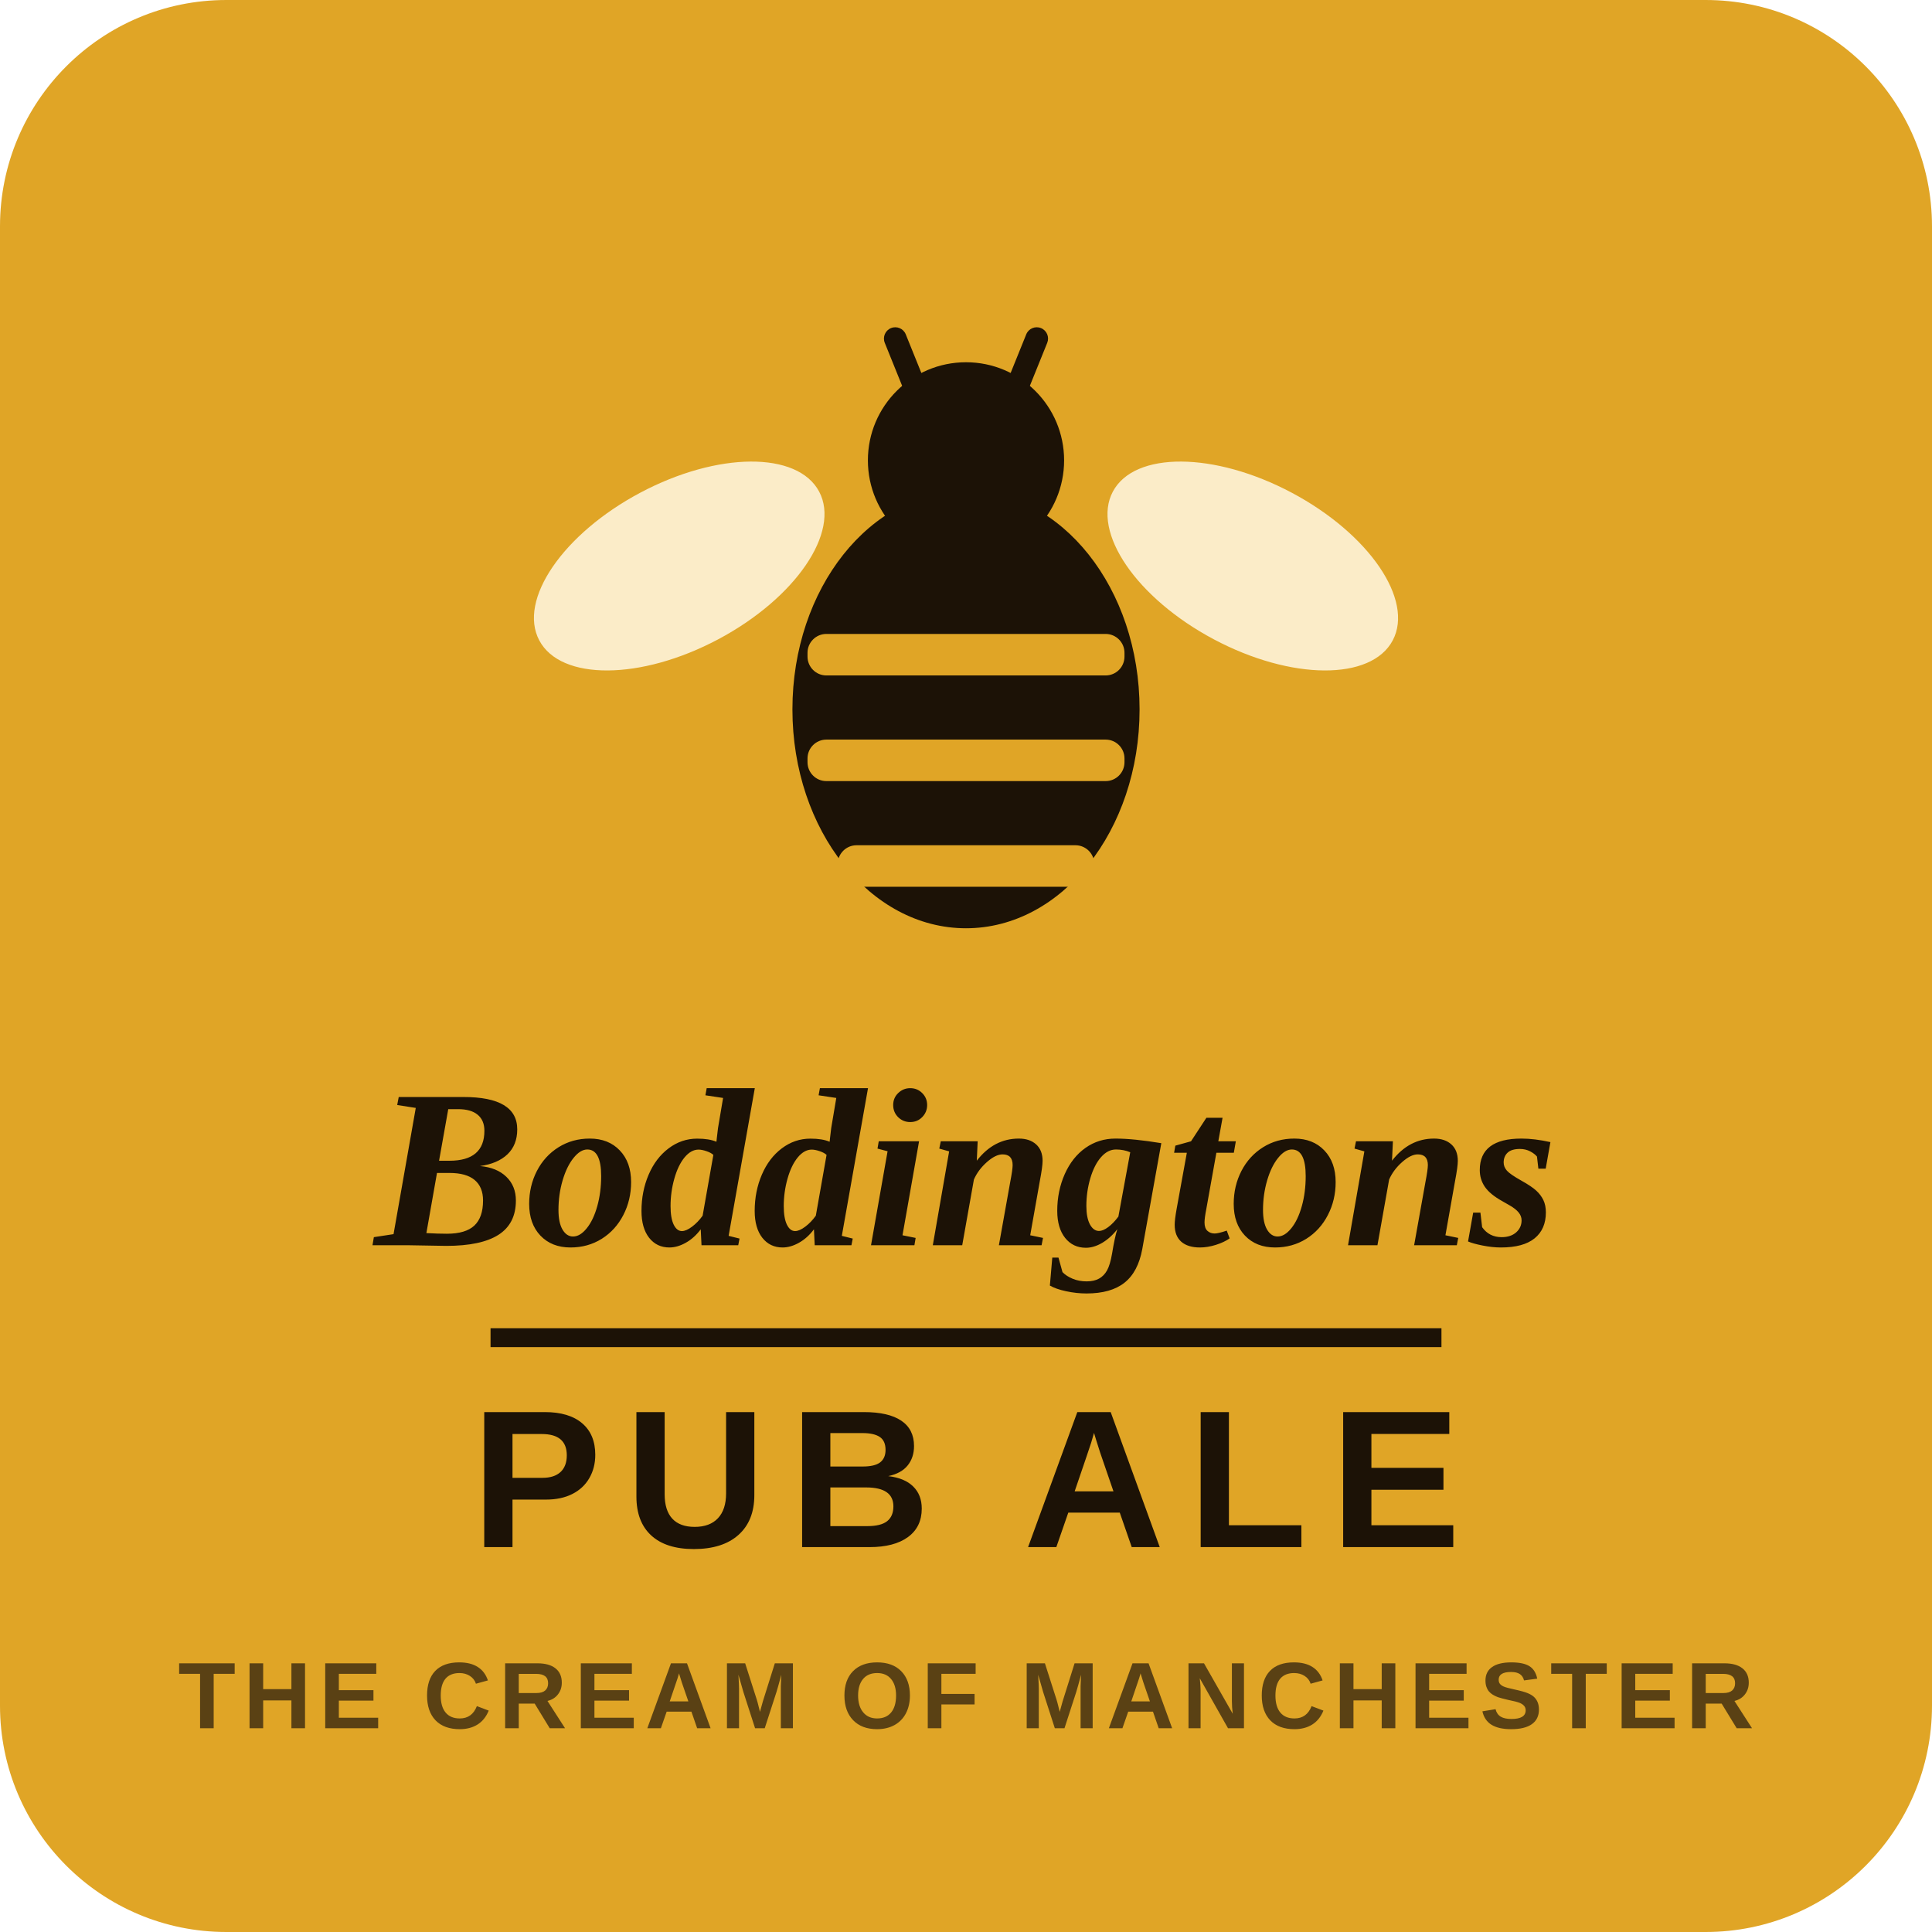
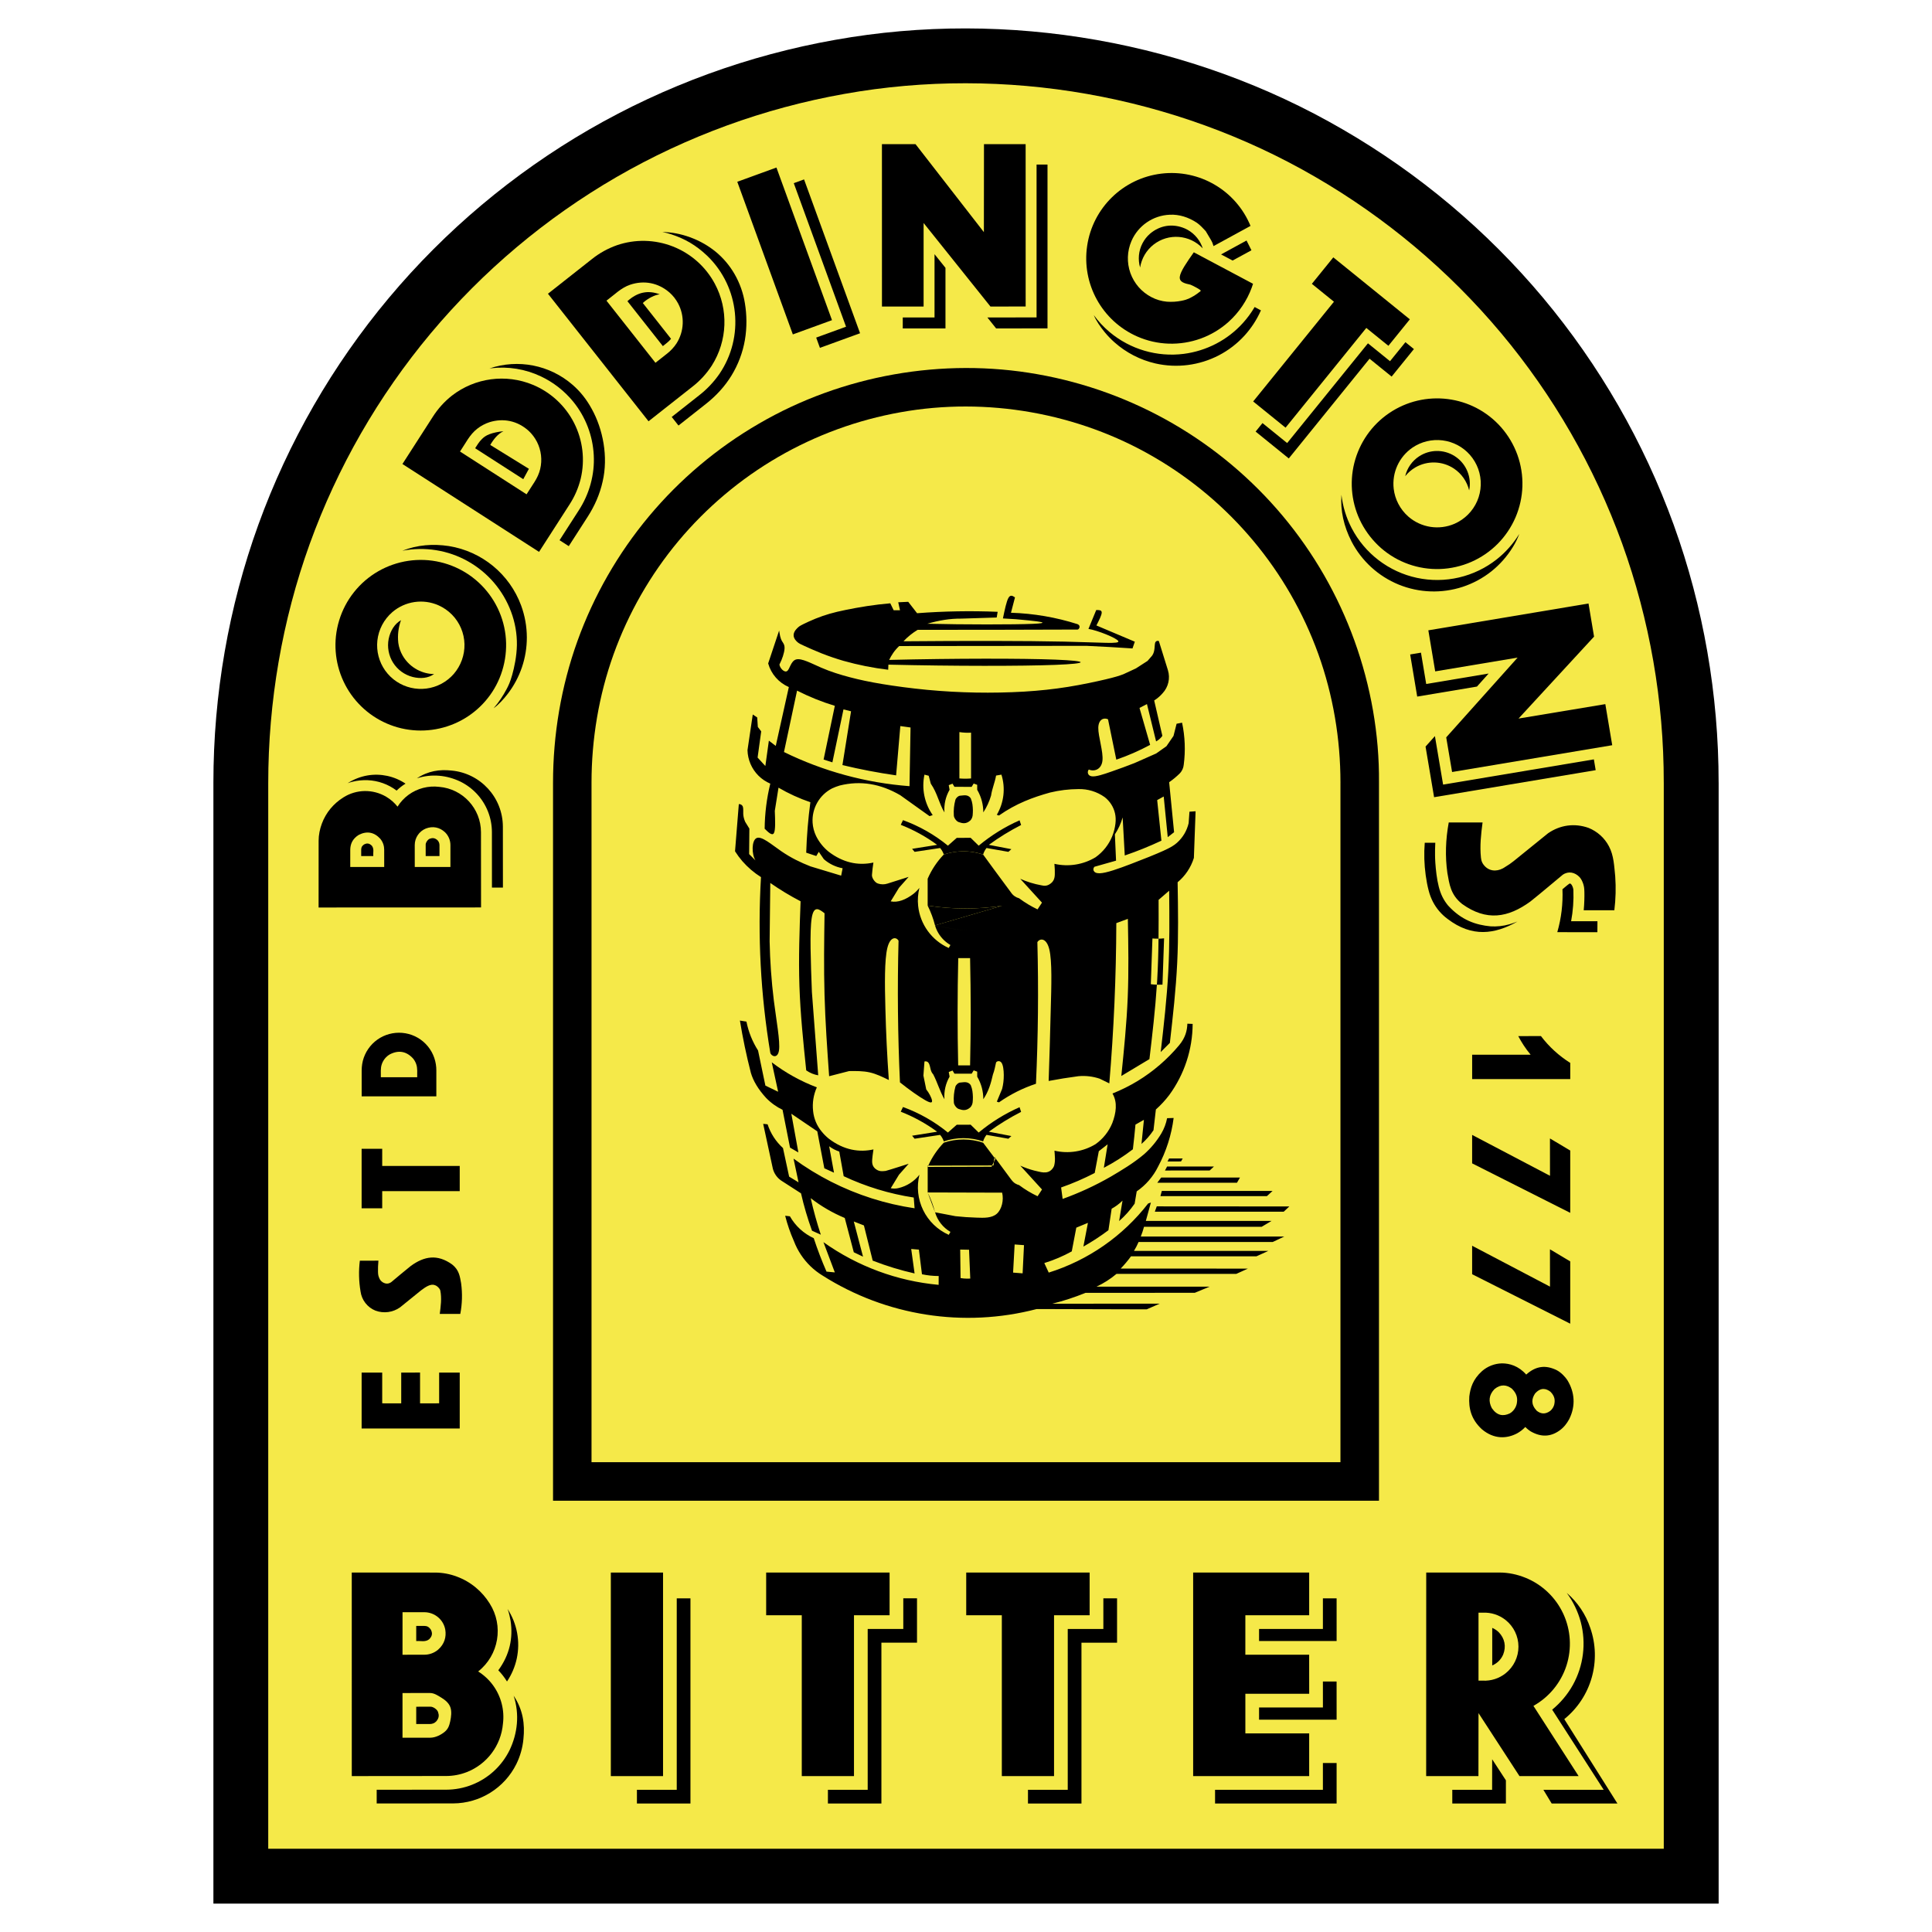
- <svg xmlns="http://www.w3.org/2000/svg" viewBox="0 0 512 512" role="img" aria-label="Boddingtons Pub Ale, the Cream of Manchester">
-   <rect width="512" height="512" rx="60" fill="#e0a526" />
-   <g fill="#1c1206">
-     <ellipse cx="256" cy="188" rx="46" ry="58" />
-     <circle cx="256" cy="122" r="26" />
-     <rect x="238" y="86" width="6" height="26" rx="3" transform="rotate(-22 241 99)" />
-     <rect x="268" y="86" width="6" height="26" rx="3" transform="rotate(22 271 99)" />
-   </g>
-   <g fill="#e0a526">
-     <rect x="214" y="168" width="84" height="11" rx="5" />
-     <rect x="214" y="196" width="84" height="11" rx="5" />
-     <rect x="222" y="224" width="68" height="11" rx="5" />
-   </g>
-   <g fill="#fdf2d6" opacity="0.92">
-     <ellipse cx="180" cy="150" rx="42" ry="22" transform="rotate(-28 180 150)" />
-     <ellipse cx="332" cy="150" rx="42" ry="22" transform="rotate(28 332 150)" />
-   </g>
-   <g text-anchor="middle" font-family="Georgia, 'Times New Roman', serif" font-weight="700">
-     <text x="256" y="330" font-size="60" fill="#1c1206" font-style="italic">Boddingtons</text>
-   </g>
-   <rect x="130" y="352" width="252" height="5" fill="#1c1206" />
-   <g text-anchor="middle" font-family="Arial, Helvetica, sans-serif" font-weight="700">
-     <text x="256" y="410" font-size="52" fill="#1c1206" letter-spacing="6">PUB ALE</text>
-     <text x="256" y="458" font-size="25" fill="#5a4114" letter-spacing="2">THE CREAM OF MANCHESTER</text>
+ <svg xmlns="http://www.w3.org/2000/svg" width="2500" height="2500" viewBox="0 0 192.756 192.756">
+   <g fill-rule="evenodd" clip-rule="evenodd">
+     <path d="M171.467 78.068c0-8.746-1.512-17.497-4.486-25.721a75.2 75.2 0 0 0-13.023-22.629 75.3 75.3 0 0 0-19.988-16.801C118.831 4.119 100.56.894 83.323 3.976a75.3 75.3 0 0 0-24.534 8.941 75.3 75.3 0 0 0-19.988 16.801 75.2 75.2 0 0 0-13.024 22.629c-2.975 8.224-4.486 16.976-4.486 25.721v111.854h150.178V78.068z" />
+     <path fill="#f5e949" d="M165.994 78.072a70.2 70.2 0 0 0-4.156-23.857 69.7 69.7 0 0 0-12.08-20.988 69.9 69.9 0 0 0-18.541-15.581C117.176 9.49 100.227 6.503 84.24 9.37a69.8 69.8 0 0 0-22.75 8.306 69.8 69.8 0 0 0-18.528 15.596A69.7 69.7 0 0 0 30.9 54.27c-2.752 7.631-4.138 15.749-4.138 23.86v106.319h139.233V78.072z" />
+     <path d="M124.25 168.988v3.951h6.367v4.261h-11.576v-20.307h11.576v4.261h-6.367l-.002 3.936h6.367l.004 3.898z" />
+     <path d="M131.986 162.521v-3.054h1.368l.001 4.255h-7.738v-1.201zm0 9.05h-6.369v-1.215h6.371l-.002-2.589h1.366l.003 3.804h-1.371zm1.368 8.366h-12.127v-1.369h10.759v-2.67h1.368zm18.244-2.735-4.086-6.285-.008 6.286h-5.215l.006-20.311h7.309c.885 0 1.77.188 2.592.521a7.1 7.1 0 0 1 3.766 3.579 7.12 7.12 0 0 1 .324 5.186 7.12 7.12 0 0 1-3.295 4.017l4.508 7.007z" />
+     <path d="M150.244 177.625v2.314h-5.348l-.001-1.369h3.974l.004-3.049zm9.758.944-5.141-7.995a8.6 8.6 0 0 0 2.068-2.47 8.5 8.5 0 0 0 .783-6.278 8.6 8.6 0 0 0-1.398-2.902 7.9 7.9 0 0 1 2.349 3.497 8.22 8.22 0 0 1-2.594 9.096l5.301 8.419-6.559.001-.828-1.368zm-51.289-17.413h-3.551v16.047h-5.209v-16.047H96.4v-4.261h12.313z" />
+     <path d="M110.082 159.466h1.367v4.426h-3.551v16.046h-5.337v-1.368h3.968v-16.047h3.553zm-49.139-2.571h5.209v20.308h-5.209z" />
+     <path d="M67.519 159.467h1.368v20.47l-5.341-.001v-1.368h3.973zm22.603-.003h1.368v4.426h-3.552v16.047l-5.337-.001v-1.368h3.969v-16.047h3.552z" />
+     <path d="M88.754 161.153h-3.552V177.2h-5.209v-16.047H76.44v-4.26h12.314zm-53.659-4.26 8.348.003a6.2 6.2 0 0 1 2.137.402c.683.252 1.322.62 1.882 1.085a6.6 6.6 0 0 1 1.395 1.6 5.13 5.13 0 0 1-1.15 6.779c.574.361 1.08.829 1.48 1.375a5.37 5.37 0 0 1 .992 3.842 5.71 5.71 0 0 1-3.602 4.822 5.7 5.7 0 0 1-2.065.391l-9.414.009z" />
+     <path d="M50.583 167.763a6.4 6.4 0 0 0-.867-1.117c1.146-1.561 1.479-3.229 1.228-4.922a9 9 0 0 0-.118-.58 4 4 0 0 0-.188-.619 6.56 6.56 0 0 1 .919 4.951 6.6 6.6 0 0 1-.974 2.287m-13 10.801 6.944-.005a7.07 7.07 0 0 0 4.752-1.859 7.1 7.1 0 0 0 1.557-2.076c.8-1.673 1.018-3.581.41-5.444.941 1.408 1.132 2.844.977 4.313a7.2 7.2 0 0 1-.703 2.499 7.07 7.07 0 0 1-6.31 3.935l-7.628.006v-1.369z" />
+     <path fill="#f5e949" d="M42.325 165.092a2.13 2.13 0 0 0 1.371-.492c.653-.565.846-1.287.731-1.999a2.1 2.1 0 0 0-.731-1.258 2.13 2.13 0 0 0-1.371-.492h-2.164l-.002 4.244q1.083.005 2.166-.003" />
+     <path d="M41.527 163.729v-1.511h.799c.21.02.398.003.661.374.14.279.201.598-.172.96-.388.307-.857.136-1.288.177" />
+     <path fill="#f5e949" d="M44.37 172.781c.339-.281.456-.611.549-1.047s.163-.977.015-1.397c-.147-.421-.511-.721-.883-.95-.371-.229-.74-.476-1.144-.475l-2.749.002v4.457l2.749.002c.568 0 1.124-.311 1.463-.592" />
+     <path d="m41.527 170.281 1.39-.002c.275-.028.71.268.787.537.099.278.127.58-.187.934a.86.86 0 0 1-.604.255l-1.386-.001z" />
+     <path fill="#f5e949" d="M147.939 167.679a3.37 3.37 0 0 0 2.275-.733 3.397 3.397 0 0 0 0-5.317 3.4 3.4 0 0 0-2.275-.732h-.428v6.782z" />
+     <path d="M148.881 166.16v-3.745c.244.103.469.252.656.439.592.613.75 1.416.439 2.208a2.03 2.03 0 0 1-1.095 1.098m-11.301-16.434H55.176V78.104c0-4.805.807-9.615 2.432-14.138A41.2 41.2 0 0 1 64.74 51.52a41.3 41.3 0 0 1 10.969-9.247c8.313-4.845 18.353-6.624 27.823-4.933a41.3 41.3 0 0 1 13.479 4.912 41.3 41.3 0 0 1 10.979 9.235 41.2 41.2 0 0 1 7.145 12.439c1.631 4.521 2.486 9.33 2.447 14.135v71.665zM92.148 30.582h-4.155l-.002-16.2h3.351l6.82 8.778.01-8.778h4.156l.002 16.196-3.51.007-6.672-8.337zM73.559 18.137l3.906-1.422 5.543 15.227-3.906 1.422zM124.885 28.7a8.6 8.6 0 0 1-2.308 3.41 8.5 8.5 0 0 1-2.775 1.666 8.6 8.6 0 0 1-3.197.51 8.5 8.5 0 0 1-3.156-.72 8.515 8.515 0 1 1 11.315-11.027l-3.691 2.015-.073-.219c-.023-.074-.045-.148-.162-.36s-.328-.562-.541-.912c-.279-.304-.561-.608-.891-.842-.838-.552-1.773-.844-2.695-.798a4.36 4.36 0 0 0-3.826 2.626 4.37 4.37 0 0 0-.107 3.187c.184.513.463.991.818 1.401.357.41.793.753 1.275 1.004a4.1 4.1 0 0 0 1.549.459 5.5 5.5 0 0 0 1.453-.089c.676-.135.889-.294 1.293-.52.211-.126.439-.309.596-.433.039-.026.086-.054-.082-.172s-.553-.327-.912-.484c-.559-.122-1.117-.244-1.061-.782.057-.539.729-1.493 1.4-2.448l5.908 3.141a8 8 0 0 1-.13.387" />
+     <path d="M103.418 16.419h1.092v16.342l-5.123.01-.875-1.097 4.906-.005zm-24.223 1.855 1.026-.374 5.588 15.349-4.005 1.457-.373-1.025 2.979-1.084zm49.065 24.395-3.231-2.615 8.059-9.951-2.203-1.784 2.14-2.642 7.635 6.182-2.139 2.642-2.203-1.783zm-5.281-16.675-1.153-.611 2.541-1.386.49.973zm-3.071-1.459q.05.122.09.245a3.647 3.647 0 0 0-4.912-.372c-.355.28-.656.625-.885 1.015a3.7 3.7 0 0 0-.453 1.266c-.115-.397-.154-.815-.115-1.226.041-.411.158-.814.35-1.182.188-.367.447-.698.76-.969.986-.831 2.238-1.048 3.482-.515a3.26 3.26 0 0 1 1.683 1.738m-9.203 8.595a9.64 9.64 0 0 0 7.399 2.175 9.7 9.7 0 0 0 3.217-1.007 9.5 9.5 0 0 0 2.67-2.056 9.6 9.6 0 0 0 1.186-1.611l.625.333-.031.07a9.3 9.3 0 0 1-1.598 2.439c-.365.402-.768.771-1.197 1.103s-.891.625-1.373.875a9.28 9.28 0 0 1-6.332.809 9.3 9.3 0 0 1-4.089-2.115 9 9 0 0 1-.967-1.004c-.43-.526-.842-1.119-1.088-1.702q.343.469.738.894.394.424.84.797" />
+     <path d="m140.219 34.14.847.687-2.222 2.745-2.203-1.783-8.059 9.95-3.309-2.68.686-.848 2.461 1.993 8.06-9.951 2.202 1.784zm-50.15-1.374v-1.092h3.169V25.36l1.092 1.363v6.043zm-41.243 3.997a8.49 8.49 0 0 1 8.302 1.631c.744.645 1.375 1.419 1.915 2.412 1.107 1.993 1.665 4.766 1.079 7.248-.274 1.243-.796 2.425-1.485 3.495l-1.891 2.94-.919-.591 1.897-2.949c1.091-1.667 1.617-3.628 1.516-5.525a9.2 9.2 0 0 0-2.05-5.351 9.3 9.3 0 0 0-3.225-2.521 9.1 9.1 0 0 0-4.962-.812c-.154.019-.126.017-.177.023" />
+     <path d="m40.151 46.295 3.026-4.705a8.5 8.5 0 0 1 1.9-2.109 8.11 8.11 0 0 1 8.097-1.085 8.1 8.1 0 0 1 4.101 3.8 8.13 8.13 0 0 1 .665 5.551 8.4 8.4 0 0 1-1.13 2.604l-3.029 4.71zM54.67 29.306l4.394-3.463a8.5 8.5 0 0 1 2.484-1.376 8.1 8.1 0 0 1 2.806-.435 8.13 8.13 0 0 1 5.204 2.045 8.1 8.1 0 0 1 1.759 2.229 8.1 8.1 0 0 1-.298 8.163 8.5 8.5 0 0 1-1.916 2.095l-4.398 3.467z" />
+     <path d="M71.398 25.11a8.2 8.2 0 0 1 1.898 2.249 8.5 8.5 0 0 1 1.024 2.906c.187 1.114.214 2.405-.001 3.656s-.675 2.462-1.339 3.548-1.542 2.034-2.542 2.822l-2.745 2.165-.676-.857 2.754-2.171a9.7 9.7 0 0 0 1.994-2.107 9.196 9.196 0 0 0-1.187-11.782c-1.155-1.102-2.275-1.72-3.588-2.156a9 9 0 0 0-.904-.241 8.6 8.6 0 0 1 2.75.527 8.8 8.8 0 0 1 2.562 1.441" />
+     <path fill="#f5e949" d="M53.893 46.804a3.96 3.96 0 0 0-.317-2.715 4 4 0 0 0-.836-1.108c-1.119-1.008-2.521-1.287-3.9-.86-.443.144-.86.366-1.225.653-.768.59-1.181 1.492-1.719 2.275l6.639 4.269.799-1.242c.251-.392.449-.82.559-1.272" />
+     <path d="M47.404 44.721c.176-.266.385-.64.684-.922.181-.18.384-.341.744-.479s.878-.251 1.397-.296c-.561.269-.973.782-1.316 1.369l3.855 2.381c-.189.345-.382.689-.562 1.035z" />
+     <path fill="#f5e949" d="M67.498 34.26a3.96 3.96 0 0 0 .154-3.99 3.9 3.9 0 0 0-.86-1.089c-1.127-.973-2.532-1.238-3.918-.775-.917.308-1.602 1.026-2.366 1.591l4.887 6.198 1.161-.915a4.3 4.3 0 0 0 .942-1.02" />
+     <path d="M66.949 33.803c-.217.274-.537.507-.815.729l-3.536-4.483c1.015-.915 2.062-1.121 3.223-.685-.462.05-1.153.375-1.69.866z" />
+     <path fill="#f5e949" d="M133.738 78.076c0-4.359-.734-8.722-2.209-12.824a37.4 37.4 0 0 0-16.43-19.669c-7.543-4.389-16.65-5.997-25.241-4.455a37.5 37.5 0 0 0-12.223 4.467 37.5 37.5 0 0 0-9.95 8.389 37.4 37.4 0 0 0-6.467 11.291c-1.473 4.103-2.202 8.466-2.202 12.825v67.784h74.721V78.076z" />
+     <path d="M146.877 105.229h5.834c-.506-.61-.906-1.23-1.234-1.856l2.262-.004a11 11 0 0 0 2.925 2.677v1.613l-9.787.001zm4.488 37.776c-1.031.545-2.303.609-3.508-.399-1.104-1.01-1.338-2.133-1.264-3.276.104-.858.354-1.711 1.277-2.542a3.13 3.13 0 0 1 1.979-.764c.754 0 1.648.242 2.422 1.118.971-.882 1.969-.969 3.045-.438.406.209.838.638 1.094 1.049.67 1.125.83 2.482.148 3.839-.229.423-.531.825-.967 1.132-.896.64-1.836.673-2.857.095a2.7 2.7 0 0 1-.551-.449c-.265.278-.54.479-.818.635m3.278-25.696-.004-3.726 2.023 1.206v6.217l-9.787-4.937v-2.84zm0 11.059-.004-3.725 2.023 1.207v6.215l-9.787-4.936v-2.84zm4.728-35.363-4-.002c.406-1.408.574-2.846.516-4.283.227-.183.461-.401.68-.55.184-.134.408.382.41.639a14 14 0 0 1-.227 3.102l2.627-.001zm-8.785-.786q.407-.121.812-.279c-2.268 1.285-4.539 1.595-6.965-.253a4.96 4.96 0 0 1-1.467-1.709 5.3 5.3 0 0 1-.43-1.135c-.24-.913-.398-2.077-.43-3.136a15 15 0 0 1 .041-1.625h1.053c-.016.3-.021.425-.025.683-.002.158-.002.368 0 .578.002.211.008.421.029.738.021.318.059.744.115 1.167s.131.844.227 1.218.211.7.363 1.009.342.6.561.865c1.35 1.482 2.791 1.94 4.236 2.081a5.6 5.6 0 0 0 1.88-.202m8.435-16.456.18 1.076-16.121 2.698-.853-5.051.935-1.045.817 4.839zm-24.183-21.747c-.768-1.509-1.117-3.071-1.002-4.647a9.5 9.5 0 0 0 1.012 3.309 9.612 9.612 0 0 0 14.499 3.113 9.7 9.7 0 0 0 2.232-2.524 7 7 0 0 1-.645 1.317 9.4 9.4 0 0 1-2.148 2.428 9.3 9.3 0 0 1-2.855 1.537 9.27 9.27 0 0 1-6.381-.224 9.25 9.25 0 0 1-4.712-4.309m5.855 11.28 1.077-.18.523 3.125 6.228-1.042-1.166 1.301-5.96.998z" />
+     <path fill="#f5e949" d="M155.059 140.164c.094-.408.102-.835-.365-1.306-.434-.334-.971-.469-1.543.176-.334.509-.428 1.069.158 1.708.393.318.844.4 1.355.027.207-.174.332-.39.395-.605m-3.739-.081c.084-.445.111-.943-.463-1.519-.516-.414-1.121-.491-1.746.021-.566.582-.625 1.225-.273 1.902.51.748 1.125.846 1.793.529q.192-.108.338-.273c.181-.199.295-.43.351-.66" />
+     <path d="m40.03 136.943 1.879-.002v3.07l1.904-.001v-3.068h2.054v5.578H36.08v-5.578h2.053v3.068l1.897.002zm5.893-5.852h-2.047c.095-.778.212-1.548.052-2.342-.06-.211-.316-.464-.529-.523-.436-.183-.944.181-1.402.524l-2.086 1.688a2.66 2.66 0 0 1-2.45.325 2.41 2.41 0 0 1-1.49-1.917 10.6 10.6 0 0 1-.07-3.068l1.854-.001a9 9 0 0 0-.038.585c-.006.196-.006.392-.004.524.007.331.047.454.15.682.064.13.143.257.348.382.271.149.533.166.817-.027.652-.539 1.312-1.107 1.958-1.619 1.349-.981 2.654-1.201 4.124-.148.717.567.774 1.227.895 1.875a9.5 9.5 0 0 1-.082 3.06m-9.839-21.706v-2.572c0-.437.065-.875.21-1.287a3.74 3.74 0 0 1 1.635-1.983 3.75 3.75 0 0 1 2.531-.451 3.7 3.7 0 0 1 2.22 1.294c.584.703.86 1.583.854 2.424v2.574zm2.049 5.232v1.711h7.734v2.51h-7.734v1.712h-2.054v-5.933zm2.328-36.432a5.25 5.25 0 0 0-3.809-.817 5.3 5.3 0 0 0-1.967.773c.227-.086.298-.103.494-.15a5.4 5.4 0 0 1 1.5-.152 5.15 5.15 0 0 1 2.892 1.038c.291-.285.589-.508.89-.692m8.621 10.371-.004-5.54a5.62 5.62 0 0 0-1.483-3.791 5.7 5.7 0 0 0-1.657-1.242c-1.335-.639-2.858-.812-4.345-.327 1.124-.751 2.27-.903 3.443-.779a5.64 5.64 0 0 1 5.136 5.595l.005 6.085z" />
+     <path d="m31.786 90.542.003-6.661c0-.58.12-1.159.321-1.704s.495-1.055.865-1.502a5.4 5.4 0 0 1 1.277-1.113 4.09 4.09 0 0 1 4.294-.061 4.1 4.1 0 0 1 1.117.978 4.3 4.3 0 0 1 1.097-1.181 4.3 4.3 0 0 1 3.066-.792 4.546 4.546 0 0 1 4.161 4.52l.007 7.51zm1.731-27.08a8.6 8.6 0 0 1 .928-3.046 8.6 8.6 0 0 1 1.981-2.492 8.54 8.54 0 0 1 5.909-2.055 8.53 8.53 0 0 1 5.719 2.536c.748.761 1.352 1.665 1.769 2.647s.647 2.045.671 3.111a8.7 8.7 0 0 1-.512 3.122 8.4 8.4 0 0 1-1.561 2.663 8.5 8.5 0 0 1-2.394 1.919 8.55 8.55 0 0 1-5.982.799 8.52 8.52 0 0 1-5.008-3.366 8.54 8.54 0 0 1-1.52-5.838" />
+     <path d="M43.504 54.892a9.7 9.7 0 0 0-3.37.059v.001c1.514-.604 3.097-.706 4.649-.471a9.25 9.25 0 0 1 7.207 5.921 9.3 9.3 0 0 1 .573 3.19 9.23 9.23 0 0 1-1.902 5.628c-.417.542-.921 1.09-1.413 1.443.532-.611.951-1.26 1.3-1.917.183-.343.352-.693.557-1.425s.447-1.844.466-2.965a9.1 9.1 0 0 0-.576-3.309A9.62 9.62 0 0 0 46.686 56a9.6 9.6 0 0 0-3.182-1.108" />
+     <path fill="#f5e949" d="M38.428 66.898a4.37 4.37 0 0 0 5.627 1.314 4.4 4.4 0 0 0 1.225-.982 4.4 4.4 0 0 0 1.061-2.962 4.35 4.35 0 0 0-1.249-2.947 4.4 4.4 0 0 0-1.34-.928 4.37 4.37 0 0 0-4.612.681 4.38 4.38 0 0 0-1.49 2.835 4.37 4.37 0 0 0 .778 2.989" />
+     <path d="M40.063 67.02a3.3 3.3 0 0 1-.842-.898c-.443-.698-.605-1.567-.443-2.379.08-.406.237-.797.448-1.118s.476-.571.783-.753a5 5 0 0 0-.27 2.279c.061.443.212.876.438 1.267.739 1.269 2.063 1.838 3.127 1.828-.544.417-1.356.491-2.125.297a3.3 3.3 0 0 1-1.116-.523" />
+     <path fill="#f5e949" d="M38.33 84.773c0-.35-.099-.736-.393-1.094-.616-.665-1.342-.793-2.149-.38-.652.409-.831.94-.843 1.474V86.5l3.387.001q.004-.863-.002-1.728" />
+     <path d="M36.036 84.771c.016-.167.002-.318.299-.527.223-.112.477-.161.766.137.245.311.109.684.141 1.028h-1.206z" />
+     <path fill="#f5e949" d="M44.802 83.628a1.8 1.8 0 0 0-.386-.577c-.539-.519-1.243-.658-1.938-.385a1.78 1.78 0 0 0-1.099 1.642l.002 2.193h3.557l.001-2.193a1.8 1.8 0 0 0-.137-.68" />
+     <path d="m42.471 85.41-.001-1.109c-.023-.219.213-.566.428-.627.222-.079.463-.102.745.148a.7.7 0 0 1 .204.482v1.105z" />
+     <path fill="#f5e949" d="M41.524 106.164a1.8 1.8 0 0 0-.312-.557c-.663-.725-1.447-.864-2.321-.412a1.8 1.8 0 0 0-.796.972c-.15.419-.086.87-.099 1.308l3.629-.001c-.016-.423.054-.871-.101-1.31" />
+     <path d="M149.773 42.637a8.6 8.6 0 0 1 1.619 2.742c.361 1.004.531 2.077.498 3.144s-.27 2.127-.691 3.108a8.6 8.6 0 0 1-1.785 2.637c-.754.756-1.65 1.369-2.629 1.796s-2.039.667-3.105.706a8.5 8.5 0 0 1-5.894-2.091 8.7 8.7 0 0 1-1.957-2.487 8.5 8.5 0 0 1-.707-6.011 8.6 8.6 0 0 1 1.273-2.791 8.5 8.5 0 0 1 2.178-2.158 8.52 8.52 0 0 1 11.2 1.405" />
+     <path fill="#f5e949" d="M143.922 43.936a4.38 4.38 0 0 0-3.004.726 4.37 4.37 0 0 0-1.869 4.1c.061.523.217 1.035.465 1.51s.59.914 1.002 1.273a4.37 4.37 0 0 0 4.608.709 4.38 4.38 0 0 0 2.258-2.27 4.37 4.37 0 0 0 .1-3.2 4.4 4.4 0 0 0-.828-1.403 4.4 4.4 0 0 0-1.234-.973 4.4 4.4 0 0 0-1.498-.472" />
+     <path d="M146.621 48.667q-.015.129-.043.258a3.65 3.65 0 0 0-1.51-2.17 3.65 3.65 0 0 0-3.852-.125 3.7 3.7 0 0 0-1.018.879 3.25 3.25 0 0 1 1.389-1.981 3.269 3.269 0 0 1 5.034 3.139m-30.391 68.115 4.456-.002.429-.396-4.674-.002zm.409-1.202-.153.298 1.344-.001.168-.295zm-1.176 2.423h7.949l.301-.521h-7.858zm.312 1.334H126.4l.565-.517h-11.049zm-.558 1.556h12.857l.563-.525-13.227-.009zM79.679 64.154c.071.05.148.094.532.272.385.178 1.077.491 1.784.77q1.06.416 2.156.735a29 29 0 0 0 4.464.89l.02-.51c6.57.155 13.295.155 16.656.023 3.363-.13 3.363-.392.014-.522s-10.049-.128-16.594.028c.229-.462.509-.923 1.002-1.384l18.676-.02q2.3.102 4.6.259l.232-.673-3.832-1.62c.266-.519.531-1.037.529-1.293-.004-.256-.277-.25-.549-.243l-.775 1.882c.883.132 2.834.912 2.98 1.217s-1.512.136-5.385.05-9.962-.085-16.05-.033a6.6 6.6 0 0 1 1.415-1.143c5.319-.009 10.633.002 15.958-.028.154-.015.357-.382-.002-.538a24.3 24.3 0 0 0-6.645-1.139l.4-1.532c-.227-.15-.451-.301-.652.049-.199.35-.375 1.2-.551 2.051a39 39 0 0 1 2.605.2c1.014.106 2.244.26.369.339-1.877.078-6.858.082-10.512-.011 1.136-.332 2.253-.522 3.388-.51a460 460 0 0 1 3.529-.111l.096-.569a69 69 0 0 0-8.039.141l-.884-1.138-.997.047.176.796h-.631l-.337-.694a35 35 0 0 0-2.309.275c-.766.117-1.528.259-2.152.387-1.193.243-2.026.478-3.003.87-.462.188-.914.399-1.185.533-.471.232-.48.27-.675.457-.375.383-.473.828-.024 1.271q.094.094.202.169m35.743 34.09q.278.008.559-.006l.16-4.621a6 6 0 0 1-.555.036 90 90 0 0 1-.129 4.09c-.01.167-.025.334-.035.501" />
+     <path d="M114.139 122.399h11.734l.988-.585H114.32l.504-1.835-.275.096a20.17 20.17 0 0 1-9.916 6.892l-.443-.952a14.5 14.5 0 0 0 2.74-1.164l.453-2.368 1.16-.479-.453 2.368a23 23 0 0 0 2.498-1.632l.322-2.146c.363-.2.723-.452 1.084-.807l-.34 2.039a9.4 9.4 0 0 0 1.549-1.736l.207-1.226a6.5 6.5 0 0 0 2.137-2.477 14 14 0 0 0 1.547-4.846l-.652.021a4.8 4.8 0 0 1-.576 1.524 8.7 8.7 0 0 1-1.748 2.096c-1.055.884-2.182 1.555-3.322 2.227a30 30 0 0 1-4.777 2.208l-.152-1.142a25.6 25.6 0 0 0 3.352-1.447l.41-2.174.881-.685-.379 2.343a20 20 0 0 0 2.896-1.846q.147-1.23.258-2.463l.844-.481-.242 2.409a7 7 0 0 0 1.197-1.368l.238-2.07a10 10 0 0 0 1.338-1.448 12.1 12.1 0 0 0 2.331-7.09l-.527-.021c-.023.695-.201 1.406-.822 2.149a16.8 16.8 0 0 1-4.175 3.588 17 17 0 0 1-2.475 1.229c.529.901.355 1.96-.018 2.949a4.8 4.8 0 0 1-1.668 2.102 5.48 5.48 0 0 1-4.102.652c.031.509.111.984-.039 1.526-.047.12-.119.232-.207.327-.502.552-1.193.249-1.785.129a9 9 0 0 1-1.379-.488l2.168 2.379-.441.673a10.5 10.5 0 0 1-1.838-1.106c-.268-.085-.512-.173-.809-.576l-1.648-2.231-.008.072.092.123-.145.288-.045.358h-.133l-.064.127-6.367.02v2.547l7.427.021c.18.748-.033 1.66-.529 2.103-.498.443-1.277.418-2.014.389a26 26 0 0 1-2.115-.145l-2.035-.39a3.35 3.35 0 0 0 1.536 1.957l-.168.295a5.2 5.2 0 0 1-2.555-2.467 5.2 5.2 0 0 1-.371-3.531 3.74 3.74 0 0 1-2.073 1.329 1.8 1.8 0 0 1-.789.018l.821-1.347.968-1.095c-.768.239-1.54.503-2.303.717-.331.028-.661.096-1.059-.249-.398-.369-.274-.844-.238-1.281.024-.206.055-.412.085-.617-1.394.309-2.934.091-4.463-1.078a4.7 4.7 0 0 1-.712-.717 3.77 3.77 0 0 1-.845-2.025 4.5 4.5 0 0 1 .373-2.373 17.8 17.8 0 0 1-4.498-2.498l.636 2.937-1.272-.614-.732-3.501a8.4 8.4 0 0 1-1.158-2.883l-.652-.105a59 59 0 0 0 1.094 5.217c.234.807.738 1.65 1.518 2.501.509.525 1.07.909 1.642 1.185l.746 3.773.833.483-.702-3.861 2.589 1.755.702 3.686.965.438-.482-2.632c.33.244.667.411 1.009.526l.439 2.457a25.4 25.4 0 0 0 6.99 2.129l.084 1.072a27.2 27.2 0 0 1-8.339-2.655 27 27 0 0 1-3.739-2.301l.501 2.368-.939-.569-.614-2.853a5.5 5.5 0 0 1-1.536-2.369l-.439-.044.965 4.476a2.07 2.07 0 0 0 .834 1.184l1.975 1.272a31 31 0 0 0 1.098 3.729l.877.396a39 39 0 0 1-1.009-3.643 15 15 0 0 0 3.398 1.977l.902 3.421.921.438-.921-3.51 1.01.395.877 3.511c1.378.538 2.771.961 4.178 1.279l-.337-2.441.767.064q.15 1.229.307 2.458.83.175 1.668.175l-.006.881a23.5 23.5 0 0 1-11.493-4.259l1.137 3.018-.83-.078a38 38 0 0 1-1.273-3.335 5.26 5.26 0 0 1-2.38-2.186l-.472-.052c.217.854.504 1.696.873 2.528a6.9 6.9 0 0 0 1.656 2.511c.364.351.766.661 1.198.924a27.1 27.1 0 0 0 21.365 3.344l10.977.03 1.299-.568-10.713.005a24 24 0 0 0 3.305-1.082l10.91-.007 1.473-.611h-11.283a9 9 0 0 0 2-1.278h11.953l1.154-.523-12.689-.005q.57-.595 1.027-1.224l12.518.001 1.186-.54-13.408.001q.266-.437.459-.891h13.389l1.15-.544h-14.318a9 9 0 0 0 .322-.969m-17.659 5.172a4 4 0 0 1-.645-.057l-.036-2.845.883.018.121 2.876a5 5 0 0 1-.323.008m5.547-.529-.951-.074.154-2.807.934.067z" />
+     <path d="M92.553 116.295v.128l.06-.128zm0 .129v-.001zm3.113-5.777c.35.118.717.217 1.146-.169.286-.309.241-.678.254-1.03-.014-.395-.039-.773-.219-1.191-.309-.42-.723-.264-1.108-.244-.148.032-.379.232-.424.427a4.6 4.6 0 0 0-.151 1.521c-.009.241.257.613.502.686" />
+     <path d="M101.721 110.465a17.4 17.4 0 0 0-4.078 2.529l-.8-.782-1.386.003-.884.779a15.3 15.3 0 0 0-4.483-2.547l-.221.467a16 16 0 0 1 3.629 1.997l-2.498.4.25.3 2.547-.383c.177.21.291.429.366.649a6.1 6.1 0 0 1 3.923.001 1.9 1.9 0 0 1 .338-.652l2.182.385.299-.267-2.248-.433a24 24 0 0 1 3.219-1.979zm-8.433 10.484a10 10 0 0 0-.734-1.979z" />
+     <path d="m99.162 115.919.053-.411-1.127-1.498a6.15 6.15 0 0 0-3.924-.006 8.1 8.1 0 0 0-1.551 2.291l6.372-.018zm-5.877-23.591.003.001v-.001z" />
+     <path d="M74.935 86.782q.468.4.989.727a78.4 78.4 0 0 0 .928 17.527c.086.341.738.645.868-.241.131-.887-.261-2.965-.515-4.975a58 58 0 0 1-.419-5.895l.066-5.832a27 27 0 0 0 3.023 1.828c-.105 2.818-.21 5.637-.116 8.449s.386 5.617.678 8.422c.386.268.79.421 1.196.492l-.63-8.318c-.115-3.031-.229-6.062-.019-7.37s.746-.894 1.281-.48c-.04 2.713-.079 5.426-.002 8.135.077 2.71.268 5.416.46 8.123l1.992-.512c.696-.009 1.392-.018 2.053.131.661.148 1.286.454 1.911.76a152 152 0 0 1-.343-7.115c-.066-2.417-.097-4.898.2-6.08s.922-1.065 1.112-.7a195 195 0 0 0 .141 14.13c.926.745 1.933 1.447 2.512 1.774s.73.279.683.016-.294-.742-.573-1.088l-.282-1.38.105-1.405a.36.36 0 0 1 .425.165c.105.168.144.457.203.667.06.209.14.338.243.447.424.812.65 1.669 1.123 2.487a3.9 3.9 0 0 1 .513-2.255l-.084-.463.379-.147.189.315 1.717.002.203-.332.352.129v.499c.422.72.609 1.486.609 2.252.541-.804.764-1.618.957-2.463.16-.412.221-.808.316-1.211.113-.151.377-.197.541.031.162.229.223.732.227 1.216s-.049.945-.164 1.393l-.529 1.274.213.072a14.1 14.1 0 0 1 3.691-1.855q.324-7.063.141-14.13c.227-.382.895-.479 1.188.708s.211 3.659.145 6.063-.119 4.742-.207 7.078q1.484-.28 2.975-.476a5.2 5.2 0 0 1 2.113.249l.963.469q.674-7.988.699-15.989l1.152-.426c.047 2.62.094 5.239-.014 7.852-.109 2.613-.373 5.22-.639 7.826l2.805-1.685c.293-2.473.582-4.945.744-7.425a6 6 0 0 1-.605-.047l.16-4.564q.305.027.609.021c.014-1.29.01-2.581.006-3.872l1.055-.914c.025 2.692.053 5.384-.088 8.066-.141 2.684-.449 5.357-.756 8.032l.914-.914c.303-2.663.604-5.326.732-7.997.129-2.672.086-5.351.041-8.031a5.14 5.14 0 0 0 1.623-2.43l.17-4.651-.611.042-.082 1.145a3.8 3.8 0 0 1-.428 1.066c-.197.33-.443.63-.73.886-.285.255-.611.464-1.369.808-.756.343-1.943.818-3.182 1.291s-2.525.942-3.189.949-.701-.451-.498-.651l2.154-.61-.117-2.624a6.1 6.1 0 0 0 .775-1.687l.211 3.796a36 36 0 0 0 3.656-1.477l-.422-4.049.652-.358.402 4.055.633-.492-.492-4.991a7.6 7.6 0 0 0 1.041-.861c.264-.269.379-.567.412-.869a12.4 12.4 0 0 0-.164-4.207l-.547.105-.307 1.212-.707 1.031-1.021.723-2.158.955c-.732.292-1.473.557-2.254.831s-1.6.557-2.025.492c-.428-.065-.461-.479-.285-.677.523.24 1.258.006 1.359-.879s-.428-2.424-.414-3.285c.016-.86.576-1.044.971-.845l.826 4.025a22.3 22.3 0 0 0 3.375-1.476l-1.061-3.685.744-.384.912 3.723c.223-.11.486-.343.625-.553l-.816-3.53a3.8 3.8 0 0 0 .84-.721 2.36 2.36 0 0 0 .529-2.306l-.902-2.9a.27.27 0 0 0-.357.13c-.105.281.004.877-.309 1.315l-.463.535-1.158.747-1.248.58c-.43.166-.871.3-1.793.518-.92.218-2.322.52-3.736.746-1.414.227-2.84.379-4.367.472a64 64 0 0 1-9.665-.174c-1.622-.154-3.237-.371-4.528-.585s-2.256-.425-3.212-.676-1.9-.542-2.863-.959-1.944-.96-2.484-.816-.637.978-.908 1.16c-.271.183-.716-.285-.766-.649.287-.55.483-1.18.51-1.573.026-.393-.118-.55-.224-.719-.22-.341-.248-.731-.314-1.103l-1.095 3.283a3.64 3.64 0 0 0 2.063 2.357l-1.305 5.872-.687-.525-.352 2.531-.773-.844.359-2.614-.336-.442-.063-.947-.442-.295-.526 3.557a3.74 3.74 0 0 0 1.098 2.553c.337.334.739.603 1.176.789a19.7 19.7 0 0 0-.562 4.499c.376.368.753.736.922.438.168-.296.129-1.258.09-2.221l.37-2.313a17.4 17.4 0 0 0 3.178 1.452 51 51 0 0 0-.415 5.034l1.004.333.252-.42.505.736a3.9 3.9 0 0 0 1.873.905l-.147.737-3.052-.922c-.991-.386-1.952-.849-2.929-1.52s-1.968-1.548-2.464-1.303c-.496.244-.496 1.611-.103 2.228l-.633-.632.024-2.544-.417-.675c-.106-.243-.179-.5-.194-.771s.026-.555-.04-.74a.38.38 0 0 0-.402-.255l-.378 4.704q.328.52.729.986.405.462.872.863m21.851 19.513h-1.189q-.117-5.353.007-10.705l1.182.004c.033 1.784.065 3.567.065 5.351s-.032 3.567-.065 5.35m-1.067-33.254q.584.09 1.164.057v4.567a6.7 6.7 0 0 1-1.164 0zm-17.501 1.988 1.305-6.125a23 23 0 0 0 3.768 1.516l-1.121 5.358.878.281 1.106-5.282.755.189-.86 5.367q2.667.641 5.356 1.025l.421-4.917 1.019.141-.103 5.855a34.3 34.3 0 0 1-12.524-3.408m4.46 9.949a4.7 4.7 0 0 1-1.256-1.566c-.2-.417-.32-.872-.349-1.333a3.6 3.6 0 0 1 1.942-3.419q.372-.173.767-.29c2.065-.512 4.061-.182 6.035.967l2.924 2.09.315-.105a5.16 5.16 0 0 1-.823-4.036l.424.11.209.791c.677.986.8 1.936 1.361 2.865a3.93 3.93 0 0 1 .512-2.255l-.083-.463.378-.147.189.315 1.718.002.203-.332.352.129v.499c.441.76.607 1.517.609 2.252a6.3 6.3 0 0 0 .775-1.68c.092-.667.387-1.322.498-1.994l.535-.092a4.96 4.96 0 0 1-.461 4.006l.213.073c1.715-1.206 3.398-1.821 5.098-2.293a12.3 12.3 0 0 1 2.826-.345 4.34 4.34 0 0 1 2.621.8c.258.2.48.444.656.718s.305.58.377.897.09.647.045 1.035a5 5 0 0 1-.32 1.252 4.8 4.8 0 0 1-1.666 2.102 5.54 5.54 0 0 1-4.102.653q.026.285.037.572c-.01.436.076.908-.283 1.281-.406.389-.746.368-1.072.287a9 9 0 0 1-2.092-.646l2.168 2.378-.443.673a10.7 10.7 0 0 1-1.836-1.106 1.4 1.4 0 0 1-.809-.577l-1.648-2.231-1.135-1.555a6.2 6.2 0 0 0-2.417-.308l-.011.001a7 7 0 0 0-.436.05l-.069.009a6 6 0 0 0-.358.072l-.148.031q-.092.024-.184.052-.152.04-.302.088v-.001a8.2 8.2 0 0 0-1.609 2.419v2.676q.463.07.926.125c.135.016.271.026.406.04.174.017.348.037.521.05.156.012.312.018.469.028.153.009.307.021.46.027q.249.007.499.011c.144.003.288.009.431.009q.26-.002.52-.008c.137-.003.273-.002.41-.007q.28-.012.561-.03c.123-.007.246-.011.369-.02q.304-.024.611-.056l.318-.029q.463-.051.926-.12l-6.693 1.958 2.034.39a27 27 0 0 0 2.116.145c.736.029 1.516.055 2.014-.388-.498.443-1.279.417-2.016.388a27 27 0 0 1-2.115-.144l-2.033-.389c.149.506.426 1.01.863 1.441q.305.3.673.515l-.168.295a5.2 5.2 0 0 1-3.052-4.199c-.063-.6-.02-1.212.125-1.798q-.26.33-.586.593c-.779.596-1.565.896-2.276.753l.821-1.347.968-1.095-2.116.671a1.5 1.5 0 0 1-.935-.005c-.305-.082-.633-.56-.609-.859q.048-.62.145-1.237c-1.563.344-3.067-.015-4.462-1.079" />
+     <path d="M95.665 82.026c.35.118.717.217 1.147-.169.286-.309.239-.678.254-1.03-.014-.395-.039-.773-.219-1.191-.309-.42-.723-.264-1.108-.244-.148.032-.379.232-.424.427a4.7 4.7 0 0 0-.152 1.521c-.008.241.258.613.502.686" />
+     <path d="M98.086 85.256a2 2 0 0 1 .338-.652l2.182.385.299-.267-2.248-.432a24 24 0 0 1 3.219-1.98l-.154-.467a17.4 17.4 0 0 0-4.078 2.53l-.8-.782-1.386.002-.884.779a15.3 15.3 0 0 0-4.483-2.546l-.221.467a16 16 0 0 1 3.629 1.998L91 84.689l.25.3 2.547-.383c.176.21.291.428.366.648l.001-.001q.15-.047.301-.086c.061-.017.122-.037.184-.052q.075-.018.148-.031.178-.04.358-.072l.069-.009q.217-.033.436-.05l.011-.001a6.15 6.15 0 0 1 2.415.304m1.894 5.115q-.463.068-.926.12-.16.016-.318.029-.305.032-.611.056-.184.012-.369.02-.28.018-.561.03c-.137.005-.273.004-.41.007q-.26.006-.52.008c-.144 0-.288-.006-.431-.009-.166-.004-.333-.004-.499-.011-.154-.006-.307-.019-.46-.027-.156-.01-.312-.016-.469-.028-.174-.014-.348-.034-.521-.05-.135-.014-.271-.024-.406-.04q-.464-.054-.926-.125c.327.659.566 1.319.734 1.978zm44.561-8.313 3.375.001c-.156 1.166-.285 2.337-.162 3.508.035.305.113.604.477.94.551.485 1.32.437 1.969-.029.273-.162.547-.346.812-.56l3.439-2.783c1.203-.827 2.629-1.033 4.039-.536.432.174.834.424 1.18.736.348.312.637.686.854 1.098.494.925.521 1.992.627 3.005.08 1.12.051 2.254-.088 3.379l-3.057.001q.048-.482.062-.965c.012-.322.012-.645.006-.865-.008-.41-.039-.544-.113-.796-.074-.214-.172-.466-.371-.686-.461-.479-1.105-.628-1.682-.226-1.078.89-2.166 1.826-3.23 2.67-2.223 1.617-4.375 1.98-6.795.244-1.184-.935-1.277-2.022-1.477-3.091-.236-1.67-.176-3.353.135-5.045m-1.35-15.074-.685-4.097 15.98-2.676.553 3.305-7.535 8.174 8.66-1.439.688 4.099-15.977 2.673-.586-3.457 7.123-7.957z" />
  </g>
</svg>
